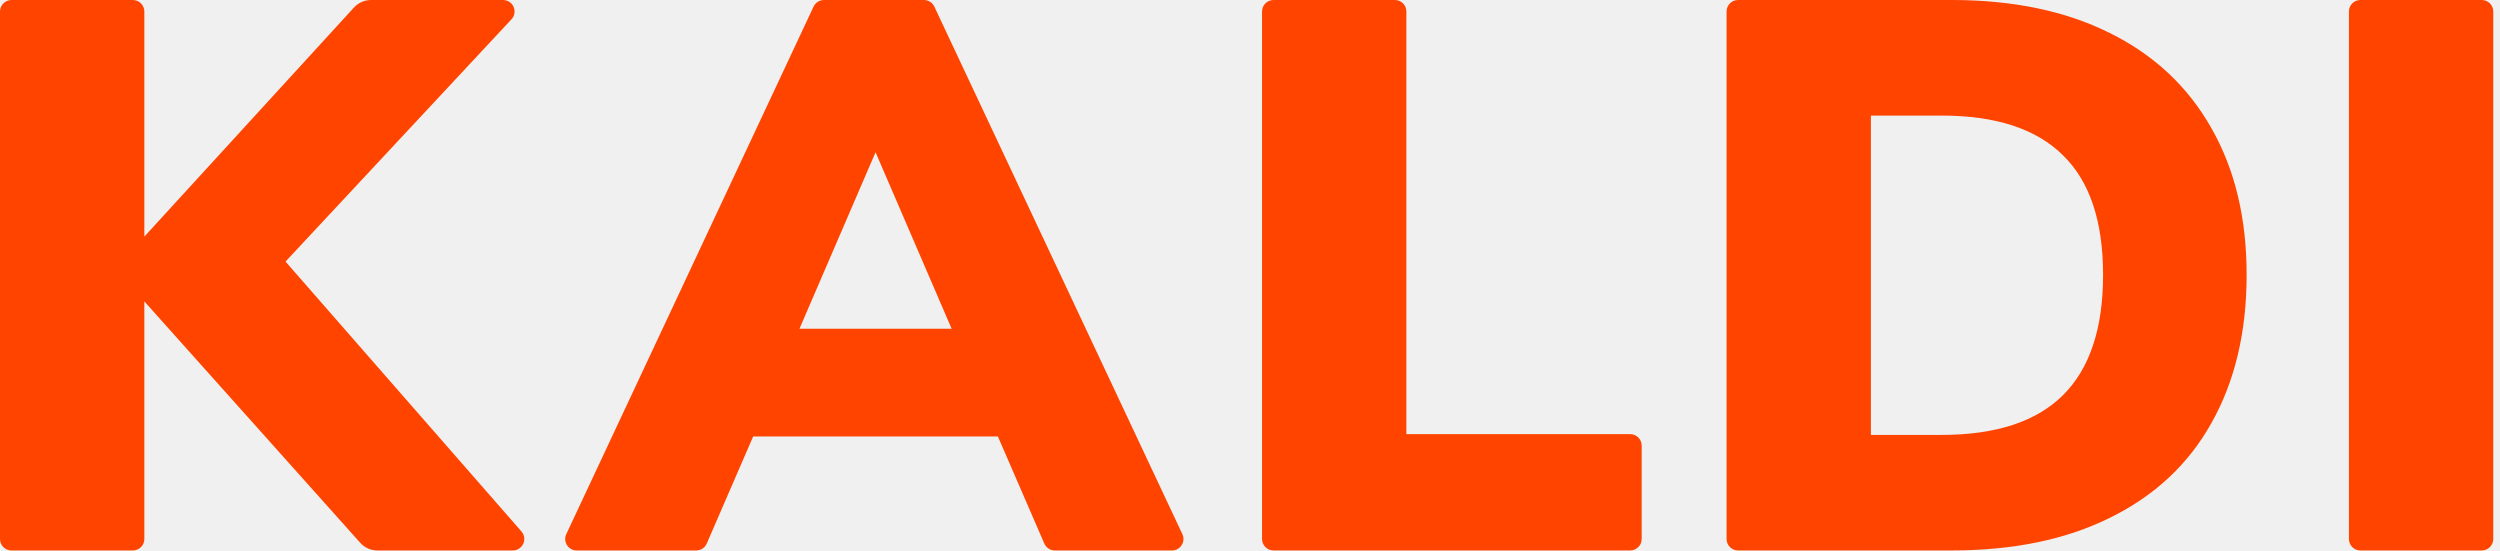
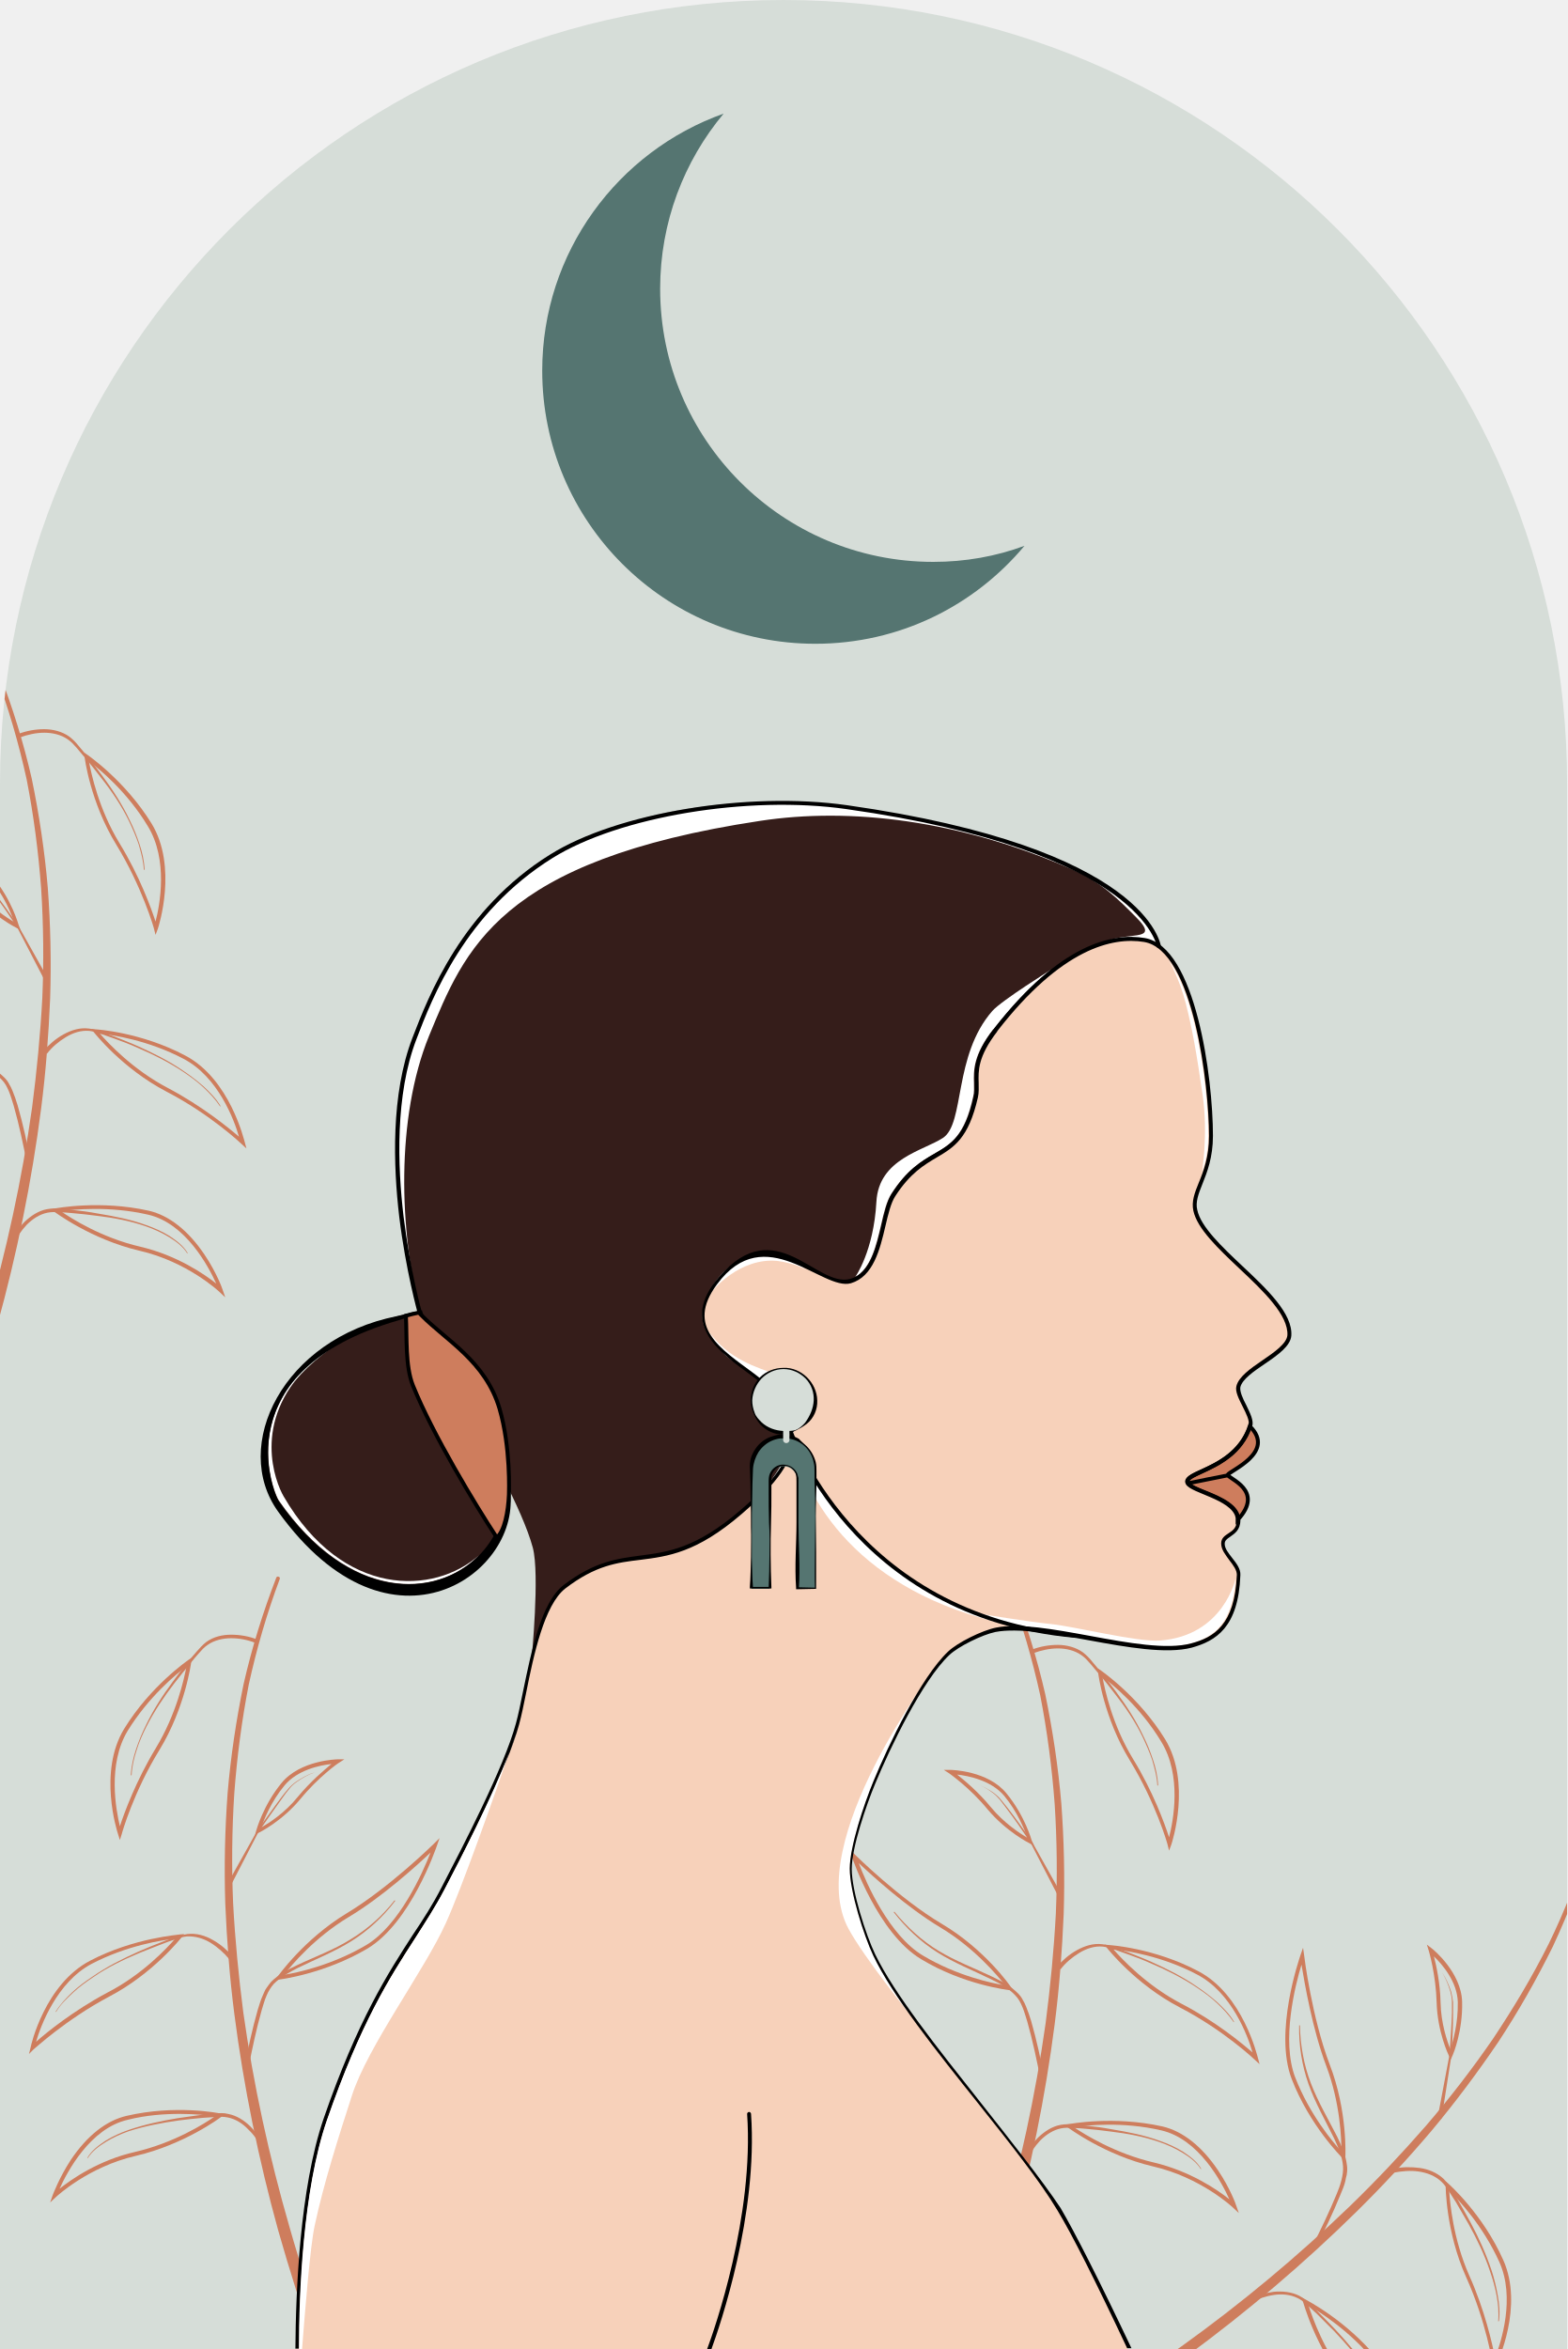
- <svg xmlns="http://www.w3.org/2000/svg" xmlns:xlink="http://www.w3.org/1999/xlink" viewBox="0 0 109 24">
-   <g transform="translate(-1470)">
-     <g style="mix-blend-mode:normal" transform="translate(1470)" fill="#f40">
-       <use xlink:href="#b" style="mix-blend-mode:normal" />
-       <use xlink:href="#c" style="mix-blend-mode:normal" />
-       <use xlink:href="#d" style="mix-blend-mode:normal" />
-       <use xlink:href="#e" style="mix-blend-mode:normal" />
-       <use xlink:href="#f" style="mix-blend-mode:normal" />
+ <svg xmlns="http://www.w3.org/2000/svg" xmlns:xlink="http://www.w3.org/1999/xlink" version="1.1" id="Layer_1" x="0px" y="0px" viewBox="0 0 400 599.5" style="enable-background:new 0 0 400 599.5;" xml:space="preserve">
+   <style type="text/css">
+ 	.st0{fill:#D6DDD8;}
+ 	.st1{clip-path:url(#SVGID_2_);}
+ 	.st2{fill:#CE7D5D;}
+ 	.st3{fill:#351D1A;}
+ 	.st4{fill:#F7D1BA;}
+ 	.st5{fill:#FFFFFF;}
+ 	.st6{fill:#CE7D5D;stroke:#000000;stroke-miterlimit:10;}
+ 	.st7{fill:none;stroke:#000000;stroke-miterlimit:10;}
+ 	.st8{fill:#557571;}
+ </style>
+   <g id="Layer_1_1_">
+ </g>
+   <g id="frame">
+ </g>
+   <g id="leaves">
+ </g>
+   <g id="person">
+ </g>
+   <g id="white_overs">
+ </g>
+   <g id="lips">
+ </g>
+   <g id="outlines">
+ </g>
+   <g id="hair_tie">
+ </g>
+   <g id="earrings">
+     <g>
+       <path class="st0" d="M400,599.5H0V200C0,89.5,89.5,0,200,0l0,0c110.5,0,200,89.5,200,200V599.5z" />
+       <g>
+         <g>
+           <g>
+             <defs>
+               <path id="SVGID_1_" d="M400,599.5H0V200C0,89.5,89.5,0,200,0l0,0c110.5,0,200,89.5,200,200V599.5z" />
+             </defs>
+             <clipPath id="SVGID_2_">
+               <use xlink:href="#SVGID_1_" style="overflow:visible;" />
+             </clipPath>
+             <g class="st1">
+               <g>
+                 <g>
+                   <path class="st2" d="M12.8,562.1l0.7-2c0.1-0.2,1.6-4.3,4.6-8.9c4.1-6.1,9-10,14.2-11.2c12.4-2.9,23.7-0.7,23.9-0.6l1.1,0.2          l-0.9,0.7c-0.1,0.1-9.3,7-21.7,9.9l0,0c-12.2,2.8-20.3,10.4-20.4,10.5L12.8,562.1z M45.9,539.5c-3.9,0-8.5,0.3-13.3,1.5          c-9.6,2.2-15.4,13.2-17.4,17.6c3-2.4,10-7.3,19.3-9.4c9.9-2.3,17.7-7.2,20.4-9.1C53.2,539.9,50,539.5,45.9,539.5z" />
+                 </g>
+                 <g>
+                   <path class="st2" d="M70.3,505.3l0.6-0.9c0.1-0.1,6.7-9.5,17.6-16.1c10.8-6.5,22.1-17.6,22.2-17.7l1.5-1.5l-0.7,2          c-0.3,0.8-6.7,19.6-17.7,26.2l0,0c-11,6.5-22.4,7.9-22.5,7.9L70.3,505.3z M109.9,472.8c-3.5,3.3-12.3,11.3-20.8,16.4          c-8.7,5.2-14.7,12.3-16.6,14.8c3.2-0.5,12.2-2.4,21-7.6l0,0C102,491.3,107.9,477.9,109.9,472.8z" />
+                 </g>
+                 <g>
+                   <path class="st2" d="M80.6,599.5h3.5c-3.8-10.2-7.2-20.6-10.2-31.1c-5.2-18-9.2-36.3-11.8-54.8c-1.2-9.3-2.1-18.6-2.6-27.9          c-0.4-9.3-0.3-18.7,0.3-28c0.7-9.3,1.9-18.6,3.7-27.8c2-9.1,4.6-18.1,7.9-26.9l0,0c0.1-0.3,0-0.5-0.3-0.6s-0.5,0-0.6,0.3          c-3.4,8.8-6.2,17.8-8.3,27c-1.9,9.2-3.3,18.5-4.1,27.9c-0.7,9.4-0.9,18.8-0.6,28.2c0.4,9.4,1.1,18.8,2.3,28.1          c2.4,18.7,6.2,37.2,11.2,55.3C73.9,579.4,77.1,589.5,80.6,599.5z" />
+                 </g>
+                 <g>
+                   <path class="st2" d="M66.9,548.6c-0.8-1.9-2-3.7-3.5-5.1c-1.4-1.5-3.2-2.7-5.3-3.1c-1-0.2-2-0.2-3.1-0.1s-2.1,0.1-3.2,0.2          c-2.1,0.2-4.2,0.4-6.4,0.7c-4.2,0.6-8.4,1.4-12.5,2.7c-2,0.7-4,1.6-5.8,2.7s-3.6,2.4-4.7,4.2l-0.1-0.1          c1.1-1.9,2.9-3.2,4.7-4.4c1.8-1.1,3.8-2,5.8-2.7c4.1-1.4,8.3-2.3,12.5-3c2.1-0.3,4.2-0.6,6.4-0.9c1.1-0.1,2.1-0.2,3.2-0.3          s2.2-0.2,3.3,0.1c2.2,0.4,4.2,1.7,5.7,3.2c1.6,1.6,2.8,3.4,3.8,5.4L66.9,548.6z" />
+                 </g>
+                 <g>
+                   <path class="st2" d="M7.4,524.2l0.4-1.6c0.1-0.7,3.7-16.2,15.2-22.2c11.3-5.9,22.8-6.6,22.9-6.7l1.1-0.1l-0.7,0.9          c-0.1,0.1-7.2,9.2-18.5,15.1C16.7,515.5,8.7,523,8.6,523L7.4,524.2z M44.7,494.8c-3.2,0.3-12.3,1.7-21.3,6.4          c-8.9,4.7-13,15.8-14.2,19.9c2.7-2.4,9.5-7.9,18.1-12.5C36.3,504,42.6,497.2,44.7,494.8z" />
+                 </g>
+                 <g>
+                   <path class="st2" d="M58.5,500c-1.3-1.6-3-3.1-4.8-4.2s-3.9-1.7-6-1.6c-1,0.1-2.1,0.4-3.1,0.8c-1,0.3-2.1,0.7-3.1,1.1          c-2.1,0.8-4.1,1.6-6.1,2.4c-4,1.7-8,3.6-11.6,6.1c-1.8,1.2-3.6,2.5-5.2,4s-3.2,3-4.3,4.9l-0.1-0.1c1.2-1.9,2.7-3.5,4.3-5          s3.4-2.8,5.2-4c3.6-2.5,7.6-4.5,11.6-6.3c2-0.9,4-1.7,6.1-2.5c1-0.4,2.1-0.8,3.1-1.1c1-0.4,2.1-0.7,3.3-0.9          c2.3-0.3,4.6,0.4,6.5,1.5c2,1.1,3.7,2.6,5.2,4.3L58.5,500z" />
+                 </g>
+                 <g>
+                   <path class="st2" d="M62.4,527.8c0.9-5,2-10,3.4-14.9c0.4-1.2,0.7-2.4,1.3-3.7c0.1-0.3,0.3-0.6,0.4-0.9          c0.1-0.3,0.3-0.6,0.5-0.9c0.4-0.6,0.8-1.1,1.2-1.6c1.9-1.9,4.2-3.1,6.5-4.2c4.6-2.2,9.4-3.9,13.7-6.6c4.3-2.6,8.2-6,11.3-10          l0.2,0.1c-3.1,4.1-6.9,7.6-11.2,10.3c-4.3,2.7-9.1,4.6-13.6,6.8c-2.2,1.1-4.5,2.4-6.2,4.1c-0.8,0.9-1.4,1.9-1.9,3.1          c-0.5,1.1-0.8,2.4-1.2,3.6c-1.4,4.9-2.4,9.8-3.4,14.8L62.4,527.8z" />
+                 </g>
+                 <g>
+                   <g>
+                     <path class="st2" d="M30.6,469.6l-0.5-1.6c-0.2-0.6-5.1-15.8,1.6-26.8c6.7-10.9,16.2-17.4,16.3-17.5l0.9-0.6l-0.1,1.1           c0,0.1-1.5,11.6-8.1,22.4l0,0c-6.6,10.7-9.6,21.3-9.6,21.4L30.6,469.6z M47.6,425.3c-2.6,1.9-9.7,7.8-15,16.4           c-5.2,8.6-3,20.2-2,24.4c1.1-3.4,4.1-11.6,9.2-20C45,437.5,47,428.5,47.6,425.3z" />
+                   </g>
+                   <g>
+                     <path class="st2" d="M65.2,419.3c-2-0.8-4.1-1.2-6.2-1.2s-4.3,0.5-6,1.7c-0.9,0.6-1.6,1.4-2.3,2.2           c-0.7,0.8-1.4,1.6-2.1,2.5c-1.4,1.7-2.8,3.4-4.1,5.1c-2.7,3.5-5.1,7.1-7.1,11c-1,2-1.9,4-2.5,6c-0.7,2.1-1.2,4.2-1.3,6.4           l0,0c0,0,0,0.1-0.1,0.1c0,0-0.1,0-0.1-0.1c0.1-2.2,0.6-4.4,1.3-6.5s1.5-4.1,2.5-6.1c1.9-4,4.3-7.7,6.9-11.2           c1.3-1.8,2.6-3.5,4-5.2c0.7-0.9,1.4-1.7,2.1-2.5s1.5-1.7,2.4-2.4c1.9-1.4,4.2-1.9,6.4-1.9c2.3,0,4.5,0.4,6.6,1.2           c0.3,0.1,0.4,0.4,0.3,0.6C65.8,419.2,65.5,419.4,65.2,419.3L65.2,419.3L65.2,419.3z" />
+                   </g>
+                 </g>
+                 <g>
+                   <path class="st2" d="M65.1,468.3l0.3-1.1c0.1-0.3,1.8-6.5,6.5-12.2c4.8-5.8,14.1-6,14.4-6h1.6l-1.4,0.9          c-0.1,0-5.2,3.6-9.8,9.2l0,0c-4.7,5.7-10.5,8.6-10.8,8.7L65.1,468.3z M84.6,450.2c-2.9,0.3-8.7,1.5-12,5.5          c-3.4,4.1-5.2,8.6-5.9,10.7c1.9-1.1,6-3.7,9.3-7.8C79.3,454.6,82.8,451.7,84.6,450.2z" />
+                 </g>
+                 <g>
+                   <path class="st2" d="M57.7,481.4l7.9-14.1l0,0l0,0c2.1-2.9,4.1-5.8,6.3-8.7c0.5-0.7,1.1-1.4,1.7-2.1s1.3-1.3,2-1.8          c1.5-1,3.1-1.9,4.8-2.4l0,0l0,0c-1.7,0.6-3.3,1.5-4.7,2.5c-0.7,0.5-1.4,1.1-1.9,1.8c-0.6,0.7-1.1,1.4-1.6,2.1          c-2.1,2.9-4.1,5.8-6.2,8.8l0,0l-7.4,14.3c-0.1,0.2-0.4,0.3-0.7,0.2C57.7,481.9,57.6,481.6,57.7,481.4L57.7,481.4z" />
+                 </g>
+               </g>
+               <g>
+                 <g>
+                   <path class="st2" d="M316.2,564.8l-1.5-1.4c-0.1-0.1-8.2-7.7-20.4-10.5l0,0c-12.4-2.9-21.6-9.9-21.7-9.9l-0.9-0.7l1.1-0.2          c0.1,0,11.4-2.2,23.9,0.6c5.2,1.2,10.1,5.1,14.2,11.2c3.1,4.6,4.6,8.8,4.6,8.9L316.2,564.8z M294.5,551.9          c9.3,2.2,16.3,7,19.3,9.4c-2-4.4-7.8-15.4-17.4-17.6c-9.9-2.3-19.1-1.3-22.3-0.8C276.8,544.7,284.6,549.6,294.5,551.9          L294.5,551.9z" />
+                 </g>
+                 <g>
+                   <path class="st2" d="M258.7,508l-1.1-0.1c-0.1,0-11.6-1.3-22.5-7.9l0,0c-11-6.6-17.4-25.4-17.7-26.2l-0.7-2l1.5,1.5          c0.1,0.1,11.4,11.3,22.2,17.7c11,6.5,17.6,16,17.6,16.1L258.7,508z M235.6,499.1c8.7,5.2,17.8,7.1,21,7.6          c-2-2.5-7.9-9.6-16.6-14.8c-8.5-5.1-17.3-13.1-20.8-16.4C221.1,480.6,227,494,235.6,499.1L235.6,499.1z" />
+                 </g>
+                 <g>
+                   <path class="st2" d="M248.4,602.2h-3.5c3.8-10.2,7.2-20.6,10.2-31.1c5.2-18,9.2-36.3,11.8-54.8c1.2-9.3,2.1-18.6,2.6-27.9          c0.4-9.3,0.3-18.7-0.3-28c-0.7-9.3-1.9-18.6-3.7-27.8c-2-9.1-4.6-18.1-7.9-26.9l0,0c-0.1-0.3,0-0.5,0.3-0.6s0.5,0,0.6,0.3          c3.4,8.8,6.2,17.8,8.3,27c1.9,9.2,3.3,18.5,4.1,27.9c0.7,9.4,0.9,18.8,0.6,28.2c-0.4,9.4-1.1,18.8-2.3,28.1          c-2.4,18.7-6.2,37.2-11.2,55.3C255.1,582.1,251.9,592.2,248.4,602.2z" />
+                 </g>
+                 <g>
+                   <path class="st2" d="M261.2,550.9c1-2,2.2-3.8,3.8-5.4c1.6-1.5,3.5-2.8,5.7-3.2c1.1-0.2,2.2-0.2,3.3-0.1          c1.1,0.1,2.1,0.2,3.2,0.3c2.1,0.2,4.3,0.5,6.4,0.9c4.2,0.7,8.5,1.5,12.5,3c2,0.7,4,1.6,5.8,2.7c1.8,1.2,3.6,2.5,4.7,4.4          l-0.1,0.1c-1.1-1.8-2.9-3.1-4.7-4.2c-1.8-1.1-3.8-2-5.8-2.7c-4-1.4-8.3-2.2-12.5-2.7c-2.1-0.3-4.2-0.5-6.4-0.7          c-1.1-0.1-2.1-0.2-3.2-0.2c-1.1-0.1-2.1-0.1-3.1,0.1c-2,0.4-3.8,1.6-5.3,3.1c-1.4,1.5-2.6,3.3-3.5,5.1L261.2,550.9z" />
+                 </g>
+                 <g>
+                   <path class="st2" d="M321.5,526.8l-1.2-1.1c-0.1-0.1-8-7.6-19.2-13.4l0,0c-11.3-5.9-18.4-15-18.5-15.1l-0.7-0.9l1.1,0.1          c0.1,0,11.6,0.7,22.9,6.7c11.4,6,15,21.6,15.2,22.2L321.5,526.8z M284.2,497.5c2.1,2.4,8.4,9.2,17.4,13.9l0,0          c8.7,4.5,15.4,10.1,18.1,12.4c-1.2-4.2-5.3-15.3-14.2-19.9C296.6,499.2,287.4,497.8,284.2,497.5z" />
+                 </g>
+                 <g>
+                   <path class="st2" d="M269.7,502c1.5-1.7,3.2-3.2,5.2-4.3s4.2-1.8,6.5-1.5c1.1,0.1,2.2,0.5,3.3,0.9c1,0.4,2.1,0.8,3.1,1.1          c2,0.8,4.1,1.6,6.1,2.5c4,1.8,8,3.8,11.6,6.3c1.8,1.2,3.6,2.6,5.2,4c1.6,1.5,3.2,3.1,4.3,5l-0.1,0.1          c-1.2-1.8-2.7-3.4-4.3-4.9c-1.6-1.5-3.4-2.8-5.2-4c-3.6-2.4-7.6-4.4-11.6-6.1c-2-0.9-4.1-1.7-6.1-2.4          c-1-0.4-2.1-0.7-3.1-1.1c-1-0.3-2.1-0.7-3.1-0.8c-2.1-0.2-4.2,0.5-6,1.6s-3.5,2.5-4.8,4.2L269.7,502z" />
+                 </g>
+                 <g>
+                   <path class="st2" d="M265.6,530.7c-1-5-2-9.9-3.4-14.8c-0.4-1.2-0.7-2.4-1.2-3.6c-0.5-1.2-1-2.2-1.9-3.1          c-1.7-1.8-3.9-3-6.2-4.1c-4.5-2.2-9.3-4.1-13.6-6.8s-8.1-6.3-11.2-10.3l0.2-0.1c3.2,3.9,7,7.4,11.3,10s9.1,4.4,13.7,6.6          c2.3,1.1,4.6,2.3,6.5,4.2c0.5,0.5,0.9,1,1.2,1.6c0.2,0.3,0.3,0.6,0.5,0.9c0.1,0.3,0.3,0.6,0.4,0.9c0.5,1.2,0.9,2.4,1.3,3.7          c1.4,4.9,2.5,9.9,3.4,14.9L265.6,530.7z" />
+                 </g>
+                 <g>
+                   <g>
+                     <path class="st2" d="M298.4,472.3l-0.4-1.6c0-0.1-3-10.6-9.6-21.4c-6.7-10.9-8.1-22.3-8.1-22.4l-0.1-1.1l0.9,0.6           c0.1,0.1,9.6,6.6,16.3,17.5c6.7,11,1.8,26.2,1.6,26.8L298.4,472.3z M281.4,428c0.6,3.2,2.5,12.2,7.8,20.9           c5.1,8.3,8.1,16.6,9.2,20c1.1-4.2,3.3-15.8-2-24.4C291.1,435.7,284,429.9,281.4,428z" />
+                   </g>
+                   <g>
+                     <path class="st2" d="M263.4,421c2.1-0.8,4.4-1.2,6.6-1.2s4.6,0.6,6.4,1.9c0.9,0.7,1.7,1.5,2.4,2.4c0.7,0.8,1.4,1.7,2.1,2.5           c1.4,1.7,2.7,3.5,4,5.2c2.6,3.5,5,7.2,6.9,11.2c1,2,1.8,4,2.5,6.1s1.2,4.2,1.3,6.5c0,0,0,0.1-0.1,0.1c0,0-0.1,0-0.1-0.1           l0,0c-0.1-2.2-0.7-4.3-1.3-6.4c-0.7-2.1-1.6-4.1-2.5-6c-1.9-3.9-4.4-7.6-7.1-11c-1.3-1.7-2.7-3.5-4.1-5.1           c-0.7-0.8-1.4-1.7-2.1-2.5s-1.4-1.6-2.3-2.2c-1.7-1.2-3.9-1.7-6-1.7s-4.3,0.5-6.2,1.2l0,0c-0.3,0.1-0.5,0-0.6-0.3           C263,421.4,263.1,421.1,263.4,421L263.4,421z" />
+                   </g>
+                 </g>
+                 <g>
+                   <path class="st2" d="M263.9,471l-1-0.5c-0.2-0.1-6-3-10.8-8.7c-4.6-5.6-9.7-9.1-9.8-9.2l-1.4-0.9h1.6c0.4,0,9.7,0.2,14.4,6          c4.7,5.7,6.4,11.9,6.5,12.2L263.9,471z M244.3,452.9c1.9,1.5,5.4,4.4,8.6,8.3c3.4,4.1,7.4,6.7,9.3,7.8          c-0.7-2.1-2.5-6.6-5.9-10.7C253,454.4,247.2,453.2,244.3,452.9z" />
+                 </g>
+                 <g>
+                   <path class="st2" d="M270.4,484.5l-7.4-14.3l0,0c-2-3-4-5.9-6.2-8.8c-0.5-0.7-1.1-1.4-1.6-2.1c-0.6-0.7-1.2-1.3-1.9-1.8          c-1.4-1.1-3-1.9-4.7-2.5l0,0l0,0c1.7,0.6,3.3,1.4,4.8,2.4c0.7,0.5,1.4,1.1,2,1.8s1.1,1.4,1.7,2.1c2.2,2.8,4.3,5.8,6.3,8.7          l0,0l0,0l7.9,14.1c0.1,0.2,0,0.5-0.2,0.7C270.8,484.9,270.5,484.8,270.4,484.5L270.4,484.5z" />
+                 </g>
+               </g>
+               <g>
+                 <g>
+                   <path class="st2" d="M353.5,631.7l-0.3-2.1c0-0.1-1.7-11.1-9.6-20.9c-8-9.9-10.9-21.1-11-21.2l-0.3-1.1l1,0.5          c0.1,0.1,10.4,5.3,18.4,15.2c3.4,4.2,4.8,10.3,4.3,17.6c-0.4,5.5-1.8,9.7-1.9,9.9L353.5,631.7z M334,588.4          c1,3.1,4,11.8,10.4,19.7c6,7.4,8.5,15.6,9.4,19.3c1.2-4.7,3.4-16.9-2.8-24.6C344.6,594.9,336.8,590,334,588.4z" />
+                 </g>
+                 <g>
+                   <path class="st2" d="M343.4,551.5l-0.8-0.8c-0.1-0.1-8.3-8.2-12.9-20.1c-4.6-12,2-30.8,2.2-31.5l0.7-2l0.3,2.1          c0,0.2,2,15.9,6.5,27.7c4.6,11.9,4,23.4,4,23.5L343.4,551.5L343.4,551.5z M332.2,501.4c-1.6,5.3-5.2,19.4-1.6,28.8          c3.7,9.5,9.6,16.5,11.8,18.9c0-3.2-0.3-12.4-3.9-21.9C335,517.9,333,506.2,332.2,501.4z" />
+                 </g>
+                 <g>
+                   <path class="st2" d="M277.1,619.2l-2.8-2.2c9.3-5.7,18.4-11.8,27.3-18.2c15.2-10.9,29.6-22.9,43.1-35.9          c6.7-6.5,13.1-13.3,19.3-20.4c6.1-7.1,11.8-14.5,17.1-22.2c5.2-7.8,10-15.8,14.2-24.2c4.1-8.4,7.5-17.1,10.3-26.1l0,0          c0.1-0.3,0.4-0.4,0.6-0.3c0.3,0.1,0.4,0.4,0.3,0.6c-2.7,9-6.1,17.8-10.1,26.4c-4.2,8.5-8.8,16.6-14,24.5          c-5.3,7.8-10.9,15.3-17,22.6c-6.1,7.2-12.5,14.1-19.2,20.7c-13.4,13.2-27.8,25.4-43,36.6C294.7,607.5,286,613.6,277.1,619.2          z" />
+                 </g>
+                 <g>
+                   <path class="st2" d="M318.8,586.8c2-1,4.1-1.6,6.3-1.9c2.2-0.2,4.5,0,6.5,1c1,0.5,1.9,1.3,2.6,2c0.8,0.7,1.6,1.5,2.3,2.2          c1.5,1.5,3,3,4.5,4.6c2.9,3.1,5.7,6.4,8,10c1.1,1.8,2.1,3.7,2.9,5.8c0.7,2,1.3,4.2,1,6.3h-0.2c0.3-2.1-0.3-4.2-1.1-6.2          s-1.8-3.9-2.9-5.7c-2.3-3.6-5.2-6.8-8.1-9.9c-1.5-1.5-3-3-4.5-4.5c-0.8-0.7-1.6-1.5-2.4-2.2c-0.8-0.7-1.6-1.4-2.5-1.8          c-1.8-0.9-4-1.1-6-0.8c-2.1,0.3-4.1,1-5.9,1.9L318.8,586.8z" />
+                 </g>
+                 <g>
+                   <path class="st2" d="M381.2,605.1l-0.2-1.6c0-0.1-1.6-10.9-6.8-22.4l0,0c-5.2-11.6-5.2-23.2-5.2-23.3v-1.1l0.8,0.7          c0.1,0.1,8.7,7.7,13.9,19.4c5.3,11.8-1.5,26.2-1.8,26.8L381.2,605.1z M375,580.7c4,8.9,5.9,17.5,6.6,21          c1.6-4,5.2-15.3,1.1-24.4c-4.2-9.3-10.5-16-12.8-18.2C370.1,562.2,370.9,571.4,375,580.7L375,580.7z" />
+                 </g>
+                 <g>
+                   <path class="st2" d="M355.7,553.5c2.2-0.5,4.5-0.5,6.7-0.2c2.2,0.3,4.4,1.2,6.1,2.8c0.8,0.8,1.4,1.8,2,2.7s1.2,1.9,1.7,2.8          c1.1,1.9,2.2,3.8,3.2,5.7c2.1,3.9,3.9,7.9,5.3,12.1c0.7,2.1,1.2,4.2,1.6,6.4c0.4,2.2,0.6,4.4,0.3,6.6h-0.2          c0.2-2.2,0-4.4-0.4-6.5c-0.4-2.2-1-4.3-1.7-6.3c-1.4-4.2-3.3-8.1-5.4-11.9c-1.1-1.9-2.2-3.8-3.3-5.7          c-0.6-0.9-1.2-1.9-1.8-2.8c-0.6-0.9-1.2-1.8-2-2.5c-1.5-1.4-3.6-2.2-5.7-2.5c-2.1-0.3-4.3-0.1-6.4,0.3L355.7,553.5z" />
+                 </g>
+                 <g>
+                   <path class="st2" d="M334.8,573.6c2.3-4.5,4.5-9.1,6.4-13.7c0.5-1.2,0.9-2.3,1.2-3.5c0.3-1.2,0.5-2.4,0.4-3.6          c-0.2-2.4-1.2-4.8-2.3-7.1c-2.2-4.5-4.8-9-6.5-13.8c-1.7-4.8-2.5-9.9-2.4-15h0.2c0.1,5.1,1,10.1,2.8,14.8          c1.8,4.7,4.4,9.1,6.7,13.6c1.1,2.3,2.2,4.7,2.5,7.3c0.1,0.7,0.1,1.3,0,2c0,0.3-0.1,0.7-0.2,1c-0.1,0.3-0.1,0.6-0.2,1          c-0.3,1.3-0.8,2.4-1.3,3.6c-1.9,4.7-4.1,9.3-6.5,13.8L334.8,573.6z" />
+                 </g>
+                 <g>
+                   <path class="st2" d="M370.3,525.6l-0.5-1c-0.1-0.2-2.9-6.1-3.1-13.5l0,0c-0.2-7.2-2-13.2-2-13.2l-0.5-1.6l1.3,1          c0.3,0.2,7.5,6.1,7.7,13.6c0.2,7.4-2.3,13.4-2.4,13.6L370.3,525.6z M367.7,511.1c0.1,5.3,1.7,9.9,2.5,11.9          c0.7-2.1,2-6.7,1.9-12c-0.1-5.2-4-9.7-6.1-11.7C366.6,501.6,367.6,506.1,367.7,511.1L367.7,511.1z" />
+                 </g>
+                 <g>
+                   <path class="st2" d="M367,540.2l3-15.9l0,0c0.2-3.6,0.5-7.1,0.6-10.7c0-0.9,0-1.8,0-2.7s-0.2-1.8-0.4-2.6          c-0.5-1.7-1.2-3.4-2.1-4.9l0,0l0,0c1,1.5,1.7,3.1,2.3,4.9c0.2,0.9,0.4,1.8,0.5,2.7c0,0.9,0,1.8,0,2.7          c0,3.6-0.2,7.2-0.4,10.7l0,0l0,0l-2.5,16c0,0.3-0.3,0.5-0.6,0.4C367.2,540.8,367,540.5,367,540.2L367,540.2z" />
+                 </g>
+               </g>
+               <g>
+                 <g>
+                   <path class="st2" d="M57.5,331.1l-1.5-1.4c-0.1-0.1-8.2-7.7-20.4-10.5l0,0c-12.4-2.9-21.6-9.9-21.7-9.9l-0.9-0.7l1.1-0.2          c0.1,0,11.4-2.2,23.9,0.6c5.2,1.2,10.1,5.1,14.2,11.2c3.1,4.6,4.6,8.8,4.6,8.9L57.5,331.1z M15.5,309.1          c2.6,1.8,10.4,6.8,20.4,9.1l0,0c9.3,2.2,16.3,7,19.3,9.4c-2-4.4-7.8-15.4-17.4-17.6C27.8,307.7,18.6,308.7,15.5,309.1z" />
+                 </g>
+                 <g>
+                   <path class="st2" d="M0,274.3l-1.1-0.1c-0.1,0-11.6-1.3-22.5-7.9l0,0c-11-6.6-17.4-25.4-17.7-26.2l-0.7-2l1.5,1.5          c0.1,0.1,11.4,11.3,22.2,17.7c11,6.5,17.6,16,17.6,16.1L0,274.3z M-23.1,265.4c8.7,5.2,17.8,7.1,21,7.6          c-2-2.5-7.9-9.6-16.6-14.8c-8.5-5.1-17.3-13.1-20.8-16.4C-37.6,246.9-31.7,260.3-23.1,265.4L-23.1,265.4z" />
+                 </g>
+                 <g>
+                   <path class="st2" d="M-10.3,368.5h-3.5c3.8-10.2,7.2-20.6,10.2-31.1c5.2-18,9.2-36.3,11.8-54.8c1.2-9.3,2.1-18.6,2.6-27.9          c0.4-9.3,0.3-18.7-0.3-28c-0.7-9.3-1.9-18.6-3.7-27.8c-2-9.1-4.6-18.1-7.9-26.9l0,0c-0.1-0.3,0-0.5,0.3-0.6s0.5,0,0.6,0.3          c3.4,8.8,6.2,17.8,8.3,27c1.9,9.2,3.3,18.5,4.1,27.9c0.7,9.4,0.9,18.8,0.6,28.2c-0.4,9.4-1.1,18.8-2.3,28.1          c-2.4,18.7-6.2,37.2-11.2,55.3C-3.6,348.4-6.8,358.5-10.3,368.5z" />
+                 </g>
+                 <g>
+                   <path class="st2" d="M2.5,317.2c1-2,2.2-3.8,3.8-5.4c1.6-1.5,3.5-2.8,5.7-3.2c1.1-0.2,2.2-0.2,3.3-0.1          c1.1,0.1,2.1,0.2,3.2,0.3c2.1,0.2,4.3,0.5,6.4,0.9c4.2,0.7,8.5,1.5,12.5,3c2,0.7,4,1.6,5.8,2.7c1.8,1.2,3.6,2.5,4.7,4.4          l-0.1,0.1c-1.1-1.8-2.9-3.1-4.7-4.2s-3.8-2-5.8-2.7c-4-1.4-8.3-2.2-12.5-2.7c-2.1-0.3-4.2-0.5-6.4-0.7          c-1.1-0.1-2.1-0.2-3.2-0.2c-1.1-0.1-2.1-0.1-3.1,0.1c-2,0.4-3.8,1.6-5.3,3.1c-1.4,1.5-2.6,3.3-3.5,5.1L2.5,317.2z" />
+                 </g>
+                 <g>
+                   <path class="st2" d="M62.9,293.1l-1.2-1.1c-0.1-0.1-8-7.6-19.2-13.4l0,0c-11.3-5.9-18.4-15-18.5-15.1l-0.7-0.9l1.1,0.1          c0.1,0,11.6,0.7,22.9,6.7c11.4,6,15,21.6,15.2,22.2L62.9,293.1z M25.5,263.8c2.1,2.4,8.4,9.2,17.4,13.9l0,0          c8.7,4.6,15.4,10.1,18.1,12.4c-1.2-4.2-5.3-15.3-14.2-19.9C37.9,265.5,28.7,264.1,25.5,263.8z" />
+                 </g>
+                 <g>
+                   <path class="st2" d="M11,268.3c1.5-1.7,3.2-3.2,5.2-4.3c2-1.1,4.2-1.8,6.5-1.5c1.1,0.1,2.2,0.5,3.3,0.9          c1,0.4,2.1,0.8,3.1,1.1c2,0.8,4.1,1.6,6.1,2.5c4,1.8,8,3.8,11.6,6.3c1.8,1.2,3.6,2.6,5.2,4c1.6,1.5,3.2,3.1,4.3,5l-0.1,0.1          c-1.2-1.8-2.7-3.4-4.3-4.9s-3.4-2.8-5.2-4c-3.6-2.4-7.6-4.4-11.6-6.1c-2-0.9-4.1-1.7-6.1-2.4c-1-0.4-2.1-0.7-3.1-1.1          c-1-0.3-2.1-0.7-3.1-0.8c-2.1-0.2-4.2,0.5-6,1.6s-3.5,2.5-4.8,4.2L11,268.3z" />
+                 </g>
+                 <g>
+                   <path class="st2" d="M6.9,297c-1-5-2-9.9-3.4-14.8c-0.4-1.2-0.7-2.4-1.2-3.6s-1-2.2-1.9-3.1c-1.7-1.8-3.9-3-6.2-4.1          c-4.5-2.2-9.3-4.1-13.6-6.8c-4.3-2.7-8.1-6.3-11.2-10.3l0.2-0.1c3.2,3.9,7,7.4,11.3,10s9.1,4.4,13.7,6.6          c2.3,1.1,4.6,2.3,6.5,4.2c0.5,0.5,0.9,1,1.2,1.6c0.2,0.3,0.3,0.6,0.5,0.9c0.1,0.3,0.3,0.6,0.4,0.9c0.5,1.2,0.9,2.4,1.3,3.7          C5.9,287,7,292,7.9,297L6.9,297z" />
+                 </g>
+                 <g>
+                   <g>
+                     <path class="st2" d="M39.7,238.6l-0.4-1.6c0-0.1-3-10.6-9.6-21.4l0,0c-6.7-10.9-8.1-22.3-8.1-22.4l-0.1-1.1l0.9,0.6           c0.1,0.1,9.6,6.6,16.3,17.5c6.7,11,1.8,26.2,1.6,26.8L39.7,238.6z M22.7,194.3c0.6,3.2,2.5,12.2,7.8,20.9l0,0           c5.1,8.3,8.1,16.6,9.2,20c1.1-4.2,3.3-15.8-2-24.4C32.4,202,25.3,196.2,22.7,194.3z" />
+                   </g>
+                   <g>
+                     <path class="st2" d="M4.7,187.3c2.1-0.8,4.4-1.2,6.6-1.2s4.6,0.6,6.4,1.9c0.9,0.7,1.7,1.5,2.4,2.4c0.7,0.8,1.4,1.7,2.1,2.5           c1.4,1.7,2.7,3.5,4,5.2c2.6,3.5,5,7.2,6.9,11.2c1,2,1.8,4,2.5,6.1s1.2,4.2,1.3,6.5c0,0,0,0.1-0.1,0.1c0,0-0.1,0-0.1-0.1           l0,0c-0.1-2.2-0.7-4.3-1.3-6.4c-0.7-2.1-1.6-4.1-2.5-6c-1.9-3.9-4.4-7.6-7.1-11c-1.3-1.7-2.7-3.5-4.1-5.1           c-0.7-0.8-1.4-1.7-2.1-2.5s-1.4-1.6-2.3-2.2c-1.7-1.2-3.9-1.7-6-1.7s-4.3,0.5-6.2,1.2l0,0c-0.3,0.1-0.5,0-0.6-0.3           S4.4,187.4,4.7,187.3L4.7,187.3z" />
+                   </g>
+                 </g>
+                 <g>
+                   <path class="st2" d="M5.2,237.3l-1-0.5c-0.2-0.1-6-3-10.8-8.7c-4.6-5.6-9.7-9.1-9.8-9.2l-1.4-0.9h1.6c0.4,0,9.7,0.2,14.5,6          c4.7,5.7,6.4,11.9,6.5,12.2L5.2,237.3z M-14.3,219.2c1.9,1.5,5.4,4.4,8.6,8.3l0,0c3.4,4.1,7.4,6.7,9.3,7.8          c-0.7-2.1-2.5-6.6-5.9-10.7C-5.6,220.7-11.5,219.5-14.3,219.2z" />
+                 </g>
+                 <g>
+                   <path class="st2" d="M11.7,250.8l-7.4-14.3l0,0c-2-3-4-5.9-6.2-8.8c-0.5-0.7-1.1-1.4-1.6-2.1c-0.6-0.7-1.2-1.3-1.9-1.8          c-1.4-1.1-3-1.9-4.7-2.5l0,0l0,0c1.7,0.6,3.3,1.4,4.8,2.4c0.7,0.5,1.4,1.1,2,1.8s1.1,1.4,1.7,2.1c2.2,2.8,4.3,5.8,6.3,8.7          l0,0l0,0l7.9,14.1c0.1,0.2,0,0.5-0.2,0.7S11.8,251.1,11.7,250.8L11.7,250.8z" />
+                 </g>
+               </g>
+             </g>
+           </g>
+         </g>
+       </g>
+       <path class="st3" d="M136,395c1.8,6.8-0.3,28.2-0.3,28.2l0,0c1.8-7.6,4.3-15.1,8.3-18.2c17-13,24-1,45-19    c36.4-31.2-13.3-55.6-5.3-59.6c10.3-5.1,24.8,3.1,33.3,0.6c8.3-2.4,7.7-16.8,11-22c9-14,17-7,21-25c1-4.3-2-8,5-17    c3.8-4.9,20-26,38-23c1.3,0.2,2.6,0.8,3.7,1.6l0,0c0,0-0.2-12.1-27.7-22.6c-63.3-24.2-116.5-15.5-142,11    c-34.8,36.2-28.5,95.5-7.5,129.5C123.8,368.1,133.4,385.3,136,395z" />
+       <path class="st3" d="M118.5,359.5c-4.5-7.2-8.3-15.6-11.1-24.6c-21.3,1.6-53,28.5-35.4,51.3c27.6,35.9,61.1,14.9,57.9-6.3    C126,372.3,121.5,364.5,118.5,359.5z" />
+       <path class="st4" d="M287.9,599.5c-6.5-13.7-13.6-28.2-18-35.5c-10.3-17.2-38.3-46.9-47-65c-2.5-5.1-6-16.3-6-22s3.8-16.7,6-22    c3.7-8.8,12.1-26.5,19-33c2.4-2.3,8.7-5.4,12-6c12.3-2.4,37.9,7.3,50,4c5.5-1.5,11.5-4.5,12-18c0.1-2.8-4-5.2-4-8c0-2.5,4-2,4-6    c0-6-13.5-7.5-13-10s12.5-3.5,16-14c0.8-2.5-3.6-7.5-3-10c1.1-4.5,12.7-8.4,13-13c0.7-10-21.8-22.2-24-32c-1-4.7,4-9,4-19    c0-13.2-4-47.8-17-50c-18-3-34.2,18.1-38,23c-7,9-4,12.7-5,17c-4,18-12,11-21,25c-3.3,5.2-2.9,18.9-11,22    c-7.2,2.7-19-16.7-33.8,0.4c-20,23.1,46.9,24,5.8,58.6c-21.2,17.8-28,6-45,19c-7.4,5.7-9.6,26-12,35c-3,11.1-13.7,31.8-19,42    c-7.6,14.7-17.7,23.3-30,59c-6.2,17.8-7.1,44.4-7.1,58.5H287.9z" />
+       <g>
+         <path class="st5" d="M202.4,367.3c3.5,17.7,19.5,40.7,57.7,47.9c0,0-21.2-5.2-36.2-19.2S202.4,367.3,202.4,367.3z" />
+       </g>
+       <path class="st5" d="M188.3,322c-3.2,1.6-6.7,5.5-7.4,8.8c0.8-1.7,8.1-9.9,17.5-9c1.6,0.2,5.1,0.9,7.2,2.2    C202.5,321.2,195.6,318.3,188.3,322z" />
+       <path class="st5" d="M194,209.5c22.9-3.5,50.9-0.3,79.9,12.5c7.6,3.4,11.7,7.7,16,12c7,7-3.1,3.2-9,7c0.4,0.2,7-4,13,0l1.7,0.6    c0,0-0.2-12.1-27.7-22.6c-63.3-24.2-116.5-15.5-142,11c-27.4,28.5-29.3,71.4-18.6,104.9c-5.4-20.6-6.3-49.6,2.2-70.5    C118.6,242.4,127.1,219.6,194,209.5z" />
+       <path class="st5" d="M180.7,339.5c5.1,8.2,3.8,5.7,10.9,11c1.2,0.9,2.6,2.3,3.7,3.1c2.7,2,5.2,3,6.7,5.2c1.3,1.8,1.3,2,1.4,4.1    C209.8,346.9,191.1,354.6,180.7,339.5z" />
+       <g>
+         <path class="st5" d="M303.8,419.5c5.6-1.5,10.9-4.7,11.6-16.7c0,0-3,14.7-19.4,15.9c-5.8,0.4-21.7-3.6-27.6-4.2     c-5.1-0.5-18.2-2.6-18.2-2.6l7.7,3.2c5.6-0.1,12.6,1.2,19.9,2.5C287.6,419.4,297.6,421.2,303.8,419.5z" />
+       </g>
+       <g>
+         <path class="st5" d="M253.7,262.6c4.1-5.2,9.1-10.8,14.7-15.2c0,0-12.7,7.9-15.1,10.6c-10,11.4-7,28.7-12.6,32.4     c-5,3.3-16.4,5.3-17,16.3c-0.7,12.7-5.4,19.2-5.4,19.2c4-2.2,5.4-8.1,6.6-13.3c0.7-3.1,1.4-6,2.6-7.9c3.9-6.1,7.6-8.3,10.9-10.2     c4.3-2.5,7.8-4.5,10-14.6c0.3-1.1,0.2-2.3,0.2-3.5c-0.1-3.2-0.2-7.1,4.9-13.7L253.7,262.6z" />
+       </g>
+       <g>
+         <path class="st5" d="M298.3,245.1c0,0,2.7,4.4,4.4,11.1c1.6,6.3,2.7,12.4,4.3,23.5c1.4,9.9-0.2,19.6-0.2,19.6     c0.8-2.5,1.6-5.4,1.6-9.2C308.5,280,305.9,255.4,298.3,245.1z" />
+       </g>
+       <path class="st5" d="M72.4,381.9c-2.1-3.6-8.2-19,6.2-33.2c-16,14.3-8.6,32.6-7.4,34.3c17.8,25.6,40,25.2,51.1,13.9    C110.8,407.1,87.5,407.9,72.4,381.9z" />
+       <g>
+         <path class="st5" d="M216.6,492.3c4.1,7.5,15.5,21.6,15.5,21.6c-3.8-5.4-7.1-10.5-9.2-14.9c-2.5-5.1-6-16.3-6-22s3.8-16.7,6-22     c3.1-7.4,9.5-21.1,15.6-29.1C238.6,425.9,204.7,470.3,216.6,492.3z" />
+       </g>
+       <path class="st6" d="M319,364c-3.5,10.5-15.5,11.5-16,14c0,0.2,0,0.3,0.1,0.5c1.1,2.1,11.3,3.7,12.7,8.4l0,0v0.1    c0,0.1,0.1,0.3,0.1,0.4c0,0.2,0,0.3,0,0.5l0,0c7.1-7.6-2.5-10.5-2.5-11.5C313.5,375.5,325.9,370.7,319,364L319,364z" />
+       <line class="st7" x1="303.5" y1="378.5" x2="313.5" y2="376.5" />
+       <path class="st7" d="M201.5,364.5c0,0,16,48,73,53" />
+       <path d="M71,385.8c-12.1-16.8,1.2-44.1,30.3-49.9c1.5-0.3,3.4-0.9,6-1.4l0.4-0.1l0.1,0.4c2.9,9,6.6,17.3,11.1,24.5    c1.5,2.4,6.7,10.9,11.3,20.4l0.1,0.3l-0.2,0.2C133.6,401,100,426.1,71,385.8z M129.2,379.8c-4.6-9.3-9.7-17.7-11.2-20l0,0    c-4.5-7.2-8.2-15.4-11.1-24.3c-2.3,0.5-4,1.1-5.3,1.5c-44.3,12.8-32,43.8-30.5,46.1C95.9,418.7,129.2,403.9,129.2,379.8z" />
+       <path d="M249.9,536.1c-10.6-13.4-21.6-27.2-26.5-37.3c-2.4-5-6-16.2-6-21.8c0-5.5,3.7-16.3,6-21.8c3.8-9.2,12.1-26.4,18.9-32.8    c2.3-2.2,8.4-5.2,11.8-5.9c5.8-1.1,14.9,0.5,23.7,2.1c9.8,1.8,19.9,3.6,26.4,1.9c6.1-1.7,11.9-5.1,12.4-18.5c0.1-1.6-1-3-2.1-4.4    c-1-1.3-1.9-2.4-1.9-3.6c0-0.8,0.5-1.2,1.4-1.8c1.1-0.8,2.6-1.7,2.6-4.2c0-3.9-4.9-6-8.9-7.6c-1.8-0.7-4.2-1.7-4.1-2.3    c0.1-0.6,1.7-1.3,3.4-2.1c4.1-1.9,10.2-4.7,12.6-11.9c0.5-1.5-0.5-3.4-1.5-5.5c-0.9-1.7-1.7-3.5-1.5-4.6c0.5-2,3.4-4,6.2-5.9    c3.4-2.3,6.6-4.6,6.8-7.2c0.4-5.6-6.1-11.8-12.5-17.8c-5.2-4.9-10.6-10-11.5-14.3c-0.5-2,0.3-4.1,1.3-6.6c1.2-3,2.7-6.8,2.7-12.3    c0-14.9-4.4-48.3-17.4-50.5c-8.3-1.4-21.6,1.5-38.4,23l-0.1,0.2c-5.2,6.6-5,10.6-4.9,13.7c0,1.2,0.1,2.3-0.2,3.5    c-2.2,10.1-5.7,12.1-10,14.6c-3.3,1.9-7,4.1-10.9,10.2c-1.2,1.8-1.9,4.8-2.6,7.9c-1.4,5.8-2.9,12.5-8.1,13.9    c-8.7,2.3-19-17.2-33.4-0.6c-10.6,12.2,0.1,19.3,8.4,25.4c6.3,4.6,9.5,10.5,9.7,15.9c0.2,4.9-3.9,10.8-12.8,18.4    c-11.3,9.7-18.5,10.6-25.4,11.5c-6,0.8-11.7,1.5-19.6,7.5c-5.8,4.4-8.3,17.1-10.4,27.2c-0.6,3-1.2,5.9-1.8,8.1    c-3,11.2-13.8,31.9-19,41.9c-2.2,4.3-4.7,8.2-7.4,12.2c-6.2,9.6-14,21.6-22.7,46.8c-6.1,17.8-7.1,44.2-7.2,58.7h1    c0-14.4,1-40.7,7.1-58.3c8.7-25.1,16.1-36.6,22.6-46.6c2.6-4.1,5.1-7.9,7.4-12.3c5.2-10,16-30.8,19-42.1c0.6-2.2,1.2-5.1,1.8-8.1    c1.9-9.5,4.6-22.4,10-26.6c7.7-5.9,13.2-6.6,19.1-7.3c7.1-0.9,14.4-1.8,25.9-11.7c9.2-7.9,13.4-14,13.2-19.2    c-0.2-5.9-3.6-11.9-10.1-16.7c-8.5-6.3-17.5-11.8-9.4-22.7c12.3-16.7,26.9,1.8,34.2-0.3c5.7-1.7,7.4-8.6,8.8-14.6    c0.7-3,1.4-5.9,2.5-7.6c3.8-5.9,7.4-8,10.6-9.9c4.4-2.6,8.1-4.8,10.5-15.3c0.3-1.3,0.2-2.5,0.2-3.7c-0.1-3.2-0.2-6.7,4.7-13.1    l0.1-0.2c16.4-21.1,29.4-24,37.4-22.7c12.7,2.1,16.6,37,16.6,49.5c0,5.3-1.4,9-2.6,11.9c-1.1,2.7-1.9,4.8-1.4,7.2    c1,4.6,6.3,9.6,11.8,14.8c6.2,5.8,12.5,11.9,12.2,17c-0.2,2.1-3.3,4.3-6.4,6.4s-6,4.2-6.6,6.5c-0.4,1.4,0.6,3.3,1.6,5.3    c0.9,1.8,1.8,3.6,1.5,4.7c-2.3,6.8-8.2,9.5-12.1,11.3c-2.2,1-3.7,1.7-3.9,2.8c-0.3,1.4,1.8,2.3,4.7,3.4c3.7,1.5,8.3,3.4,8.3,6.7    c0,2-1,2.7-2.1,3.4c-0.9,0.6-1.9,1.2-1.9,2.6c0,1.6,1.1,2.9,2.1,4.3c1,1.3,1.9,2.5,1.9,3.7c-0.5,12.8-5.9,16-11.6,17.5    c-6.2,1.7-16.2-0.1-25.9-1.9c-9.3-1.7-18.1-3.3-24-2.1c-3.5,0.7-9.8,3.8-12.2,6.1c-6.9,6.5-15.3,23.9-19.1,33.2    c-2.4,5.8-6,16.6-6,22.2c0,5.8,3.6,17.1,6,22.2c4.9,10.3,15.9,24.1,26.6,37.5c8.2,10.3,16,20.1,20.4,27.5    c3.7,6.1,9.7,18,17.8,35.2h1.1c-8.3-17.5-14.4-29.5-18.1-35.8C265.9,556.3,258.1,546.5,249.9,536.1z" />
+       <path d="M180.5,599.5h1.1c2.2-6,11.9-34.3,10.1-60c0-0.3-0.3-0.5-0.5-0.5c-0.3,0-0.5,0.3-0.5,0.5    C192.5,565.6,182.4,594.4,180.5,599.5z" />
+       <g>
+         <path d="M106.6,335.1c0-0.1-3-10.7-4.7-24.6c-1.5-12.8-2.2-31.2,3.4-45.7c4.1-10.6,12.5-32.6,35.1-46.7     c17.1-10.7,50.4-16.2,75.8-12.6c76.6,10.9,80,35.3,80.2,36.3l-1,0.1c0-0.2-3.6-24.7-79.3-35.4c-25.2-3.6-58.1,1.9-75.1,12.5     c-22.3,13.9-30.7,35.7-34.7,46.2c-5.5,14.3-4.8,32.5-3.3,45.2c1.7,13.8,4.6,24.4,4.7,24.5L106.6,335.1z" />
+       </g>
+       <path class="st6" d="M127.5,359.5c-3.6-12.1-13.6-17.4-19.9-23.8c-0.2-0.2-0.5-0.5-0.7-0.7c-1.1,0.2-2.2,0.5-3.3,0.8    c0.3,5.5-0.2,12.8,1.8,17.8c5.1,12.6,15.9,30.4,21.4,38.8c2-1.7,2.9-6.5,3.1-11C129.9,380.8,130.4,369.5,127.5,359.5z" />
+       <g>
+         <g>
+           <path class="st8" d="M205.8,369.2c-3.2-3.2-8.4-3.2-11.6,0c-1.6,1.6-2.4,3.7-2.4,5.8l0,0v30.5h4.7v-27.8c0-1.9,1.6-3.5,3.5-3.5      s3.5,1.6,3.5,3.5v27.8h4.7V375C208.1,372.9,207.3,370.8,205.8,369.2z" />
+           <g>
+             <path d="M205.6,369.3c-1.1-1.1-2.6-1.9-4.1-2.1c-0.8-0.1-1.6-0.1-2.3-0.1c-0.8,0.1-1.5,0.3-2.2,0.6c-1.4,0.6-2.6,1.7-3.4,2.9       c-0.8,1.3-1.3,2.8-1.4,4.3l0,0l-0.3,0.3l0.3-0.3c-0.1,2.5-0.2,5.1-0.2,7.6c-0.1,2.5-0.1,5.1-0.1,7.6s0,5.1,0,7.6       c0.1,2.5,0.1,5.1,0.3,7.6l0,0l-0.3-0.3h4.6l0,0l-0.3,0.3c0.1-2.8,0.2-5.6,0.2-8.3c0-2.8,0.1-5.6-0.1-8.3       c-0.1-2.8-0.1-5.6-0.1-8.3v-2.1c0-0.7,0-1.5,0.3-2.2c0.6-1.4,2-2.4,3.5-2.3c1.5,0,2.9,0.9,3.5,2.3c0.1,0.3,0.2,0.7,0.3,1.1       c0,0.4,0,0.7,0,1.1v2.1v8.3c0,5.6,0.5,11.1,0.1,16.7l0,0l-0.3-0.3l4.6,0.1l0,0l-0.2,0.2c-0.1-3.1,0-6.1,0-9.2l0.1-9.2       c0-3.1-0.1-6.1-0.2-9.2v-2.3c0-0.8,0-1.5-0.2-2.2C207.4,371.8,206.7,370.4,205.6,369.3z M205.9,369.1c1.1,1.1,1.9,2.5,2.3,4       c0.2,0.8,0.2,1.6,0.2,2.3v2.3c0,3.1-0.2,6.1-0.2,9.2l0.1,9.2c0,3.1,0,6.1,0,9.2v0.2h-0.2l0,0l-4.6,0.1h-0.3v-0.4l0,0       c-0.4-5.6,0.1-11.1,0.1-16.7v-8.3v-2.1c0-0.7,0-1.4-0.2-2c-0.5-1.2-1.7-2.1-3-2c-1.3,0-2.5,0.9-3,2.1c-0.3,0.6-0.2,1.2-0.2,1.9       v2.1c0,2.8,0,5.6-0.1,8.3c-0.1,2.8-0.1,5.6-0.1,8.3c0,2.8,0.1,5.6,0.2,8.3v0.3h-0.4l0,0h-4.6h-0.5V405l0,0       c0.2-2.5,0.2-5.1,0.3-7.6c0-2.5,0.1-5.1,0-7.6c0-2.5,0-5.1-0.1-7.6c0-2.5-0.1-5.1-0.2-7.6l0.3-0.3l-0.3,0.3l0,0       c-0.1-1.7,0.4-3.4,1.4-4.8c0.9-1.4,2.3-2.5,3.9-3.1c0.8-0.3,1.6-0.5,2.4-0.6s1.7,0,2.5,0.2s1.6,0.5,2.3,0.9       C204.6,368,205.3,368.5,205.9,369.1z" />
+           </g>
+         </g>
+         <g>
+           <circle class="st0" cx="200" cy="357.4" r="8.2" />
+           <path d="M208.6,357.4c0.1,2.3-0.9,4.6-2.7,6c-0.9,0.7-1.8,1.2-2.8,1.7c-0.3,0.1-0.5,0.2-0.7,0.4c-0.3,0.1-0.5,0.2-0.8,0.3      c-0.3,0.1-0.5,0.2-0.8,0.2s-0.6,0-0.8,0.1c-2.3,0.1-4.5-1-6-2.6c-1.4-1.7-2.3-3.8-2.4-6c0-2.2,0.8-4.4,2.4-6s3.8-2.4,6-2.4      C204.4,348.9,208.5,352.8,208.6,357.4z M207.7,357.4c0.1-2-0.6-4.1-2.1-5.6s-3.5-2.4-5.6-2.4s-4.1,0.9-5.6,2.4      c-1.4,1.5-2.3,3.5-2.4,5.6c0,1,0.2,2.1,0.6,3.1c0.3,1,1.1,1.8,1.8,2.5c1.5,1.4,3.5,2.1,5.5,2.2c0.3,0,0.5,0,0.8,0s0.5,0,0.8,0      c0.5,0,1-0.1,1.5-0.2c1-0.4,1.8-1.1,2.5-1.9C206.8,361.3,207.6,359.4,207.7,357.4z" />
+         </g>
+         <path class="st0" d="M200.7,368.3L200.7,368.3c-0.4,0-0.8-0.3-0.8-0.8v-2.3c0-0.4,0.3-0.8,0.8-0.8l0,0c0.4,0,0.8,0.3,0.8,0.8v2.3     C201.5,368,201.1,368.3,200.7,368.3z" />
+       </g>
+       <path class="st8" d="M238.2,143.4c-38.5,0-69.7-31.2-69.7-69.7c0-17,6.1-32.6,16.2-44.7c-27,9.6-46.3,35.4-46.3,65.6    c0,38.5,31.2,69.7,69.7,69.7c21.5,0,40.6-9.7,53.4-25C254.2,142,246.4,143.4,238.2,143.4z" />
+       <g>
+         <path class="st5" d="M113.4,482.3c-2.3,4.4-4.8,8.2-7.4,12.3c-6.5,10.1-13.9,21.5-22.6,46.6c-6.1,17.7-7.1,44.3-7.1,58.3h0.8     c0.8-10.3,2.1-26.3,3.2-31.4c2.3-10.8,6.1-22.7,9.5-33.2c4-12.6,18.6-32.1,24-44.1c4-8.8,12.4-32.5,16.2-43.6     C125.6,458.7,117.7,474.1,113.4,482.3z" />
+         <path class="st5" d="M130.1,447.1c0.8-2.1,1.5-4.1,2.1-5.9C132.2,441.2,131.4,443.5,130.1,447.1z" />
+       </g>
    </g>
  </g>
-   <defs>
-     <path id="b" d="M22.735 23.171c.283.323.053.829-.376.829h-5.907c-.285 0-.556-.121-.745-.333l-9.414-10.526v10.36c0 .276-.224.5-.5.5h-5.293c-.276 0-.5-.224-.5-.5v-23c0-.276.224-.5.5-.5h5.293c.276 0 .5.224.5.5v9.815l9.141-9.99c.19-.207.457-.325.738-.325h5.762c.437 0 .664.521.366.841l-9.851 10.563 10.287 11.767z" />
-     <path id="c" d="M45.991 24c-.199 0-.38-.118-.459-.301l-2.024-4.669h-10.67l-2.024 4.669c-.079.183-.259.301-.459.301h-5.212c-.366 0-.608-.381-.453-.712l10.782-23c.082-.176.259-.288.453-.288h4.358c.194 0 .37.112.453.287l10.815 23c.156.332-.086.713-.452.713h-5.108zm-11.135-9.668h6.635l-3.317-7.694-3.317 7.694z" />
-     <path id="d" d="M55.525 24c-.276 0-.5-.224-.5-.5v-23c0-.276.224-.5.5-.5h5.293c.276 0 .5.224.5.5v18.428h9.759c.276 0 .5.224.5.5v4.072c0 .276-.224.5-.5.5h-15.552z" />
-     <path id="e" d="M75.279.5c0-.276.224-.5.5-.5h9.315c2.667 0 4.959.477 6.874 1.43 1.938.953 3.42 2.338 4.446 4.153 1.026 1.793 1.539 3.926 1.539 6.4 0 2.496-.513 4.652-1.539 6.468-1.003 1.793-2.474 3.166-4.412 4.119-1.915.953-4.218 1.43-6.908 1.43h-9.315c-.276 0-.5-.224-.5-.5v-23zm9.37 18.462c2.371 0 4.138-.579 5.301-1.736 1.163-1.157 1.744-2.905 1.744-5.242 0-2.338-.581-4.074-1.744-5.209-1.163-1.157-2.93-1.736-5.301-1.736h-3.078v13.923h3.078z" />
-     <path id="f" d="M102.913 24c-.276 0-.5-.224-.5-.5v-23c0-.276.224-.5.5-.5h5.293c.276 0 .5.224.5.5v23c0 .276-.224.5-.5.5h-5.293z" />
-   </defs>
+   <g id="circle">
+ </g>
</svg>
